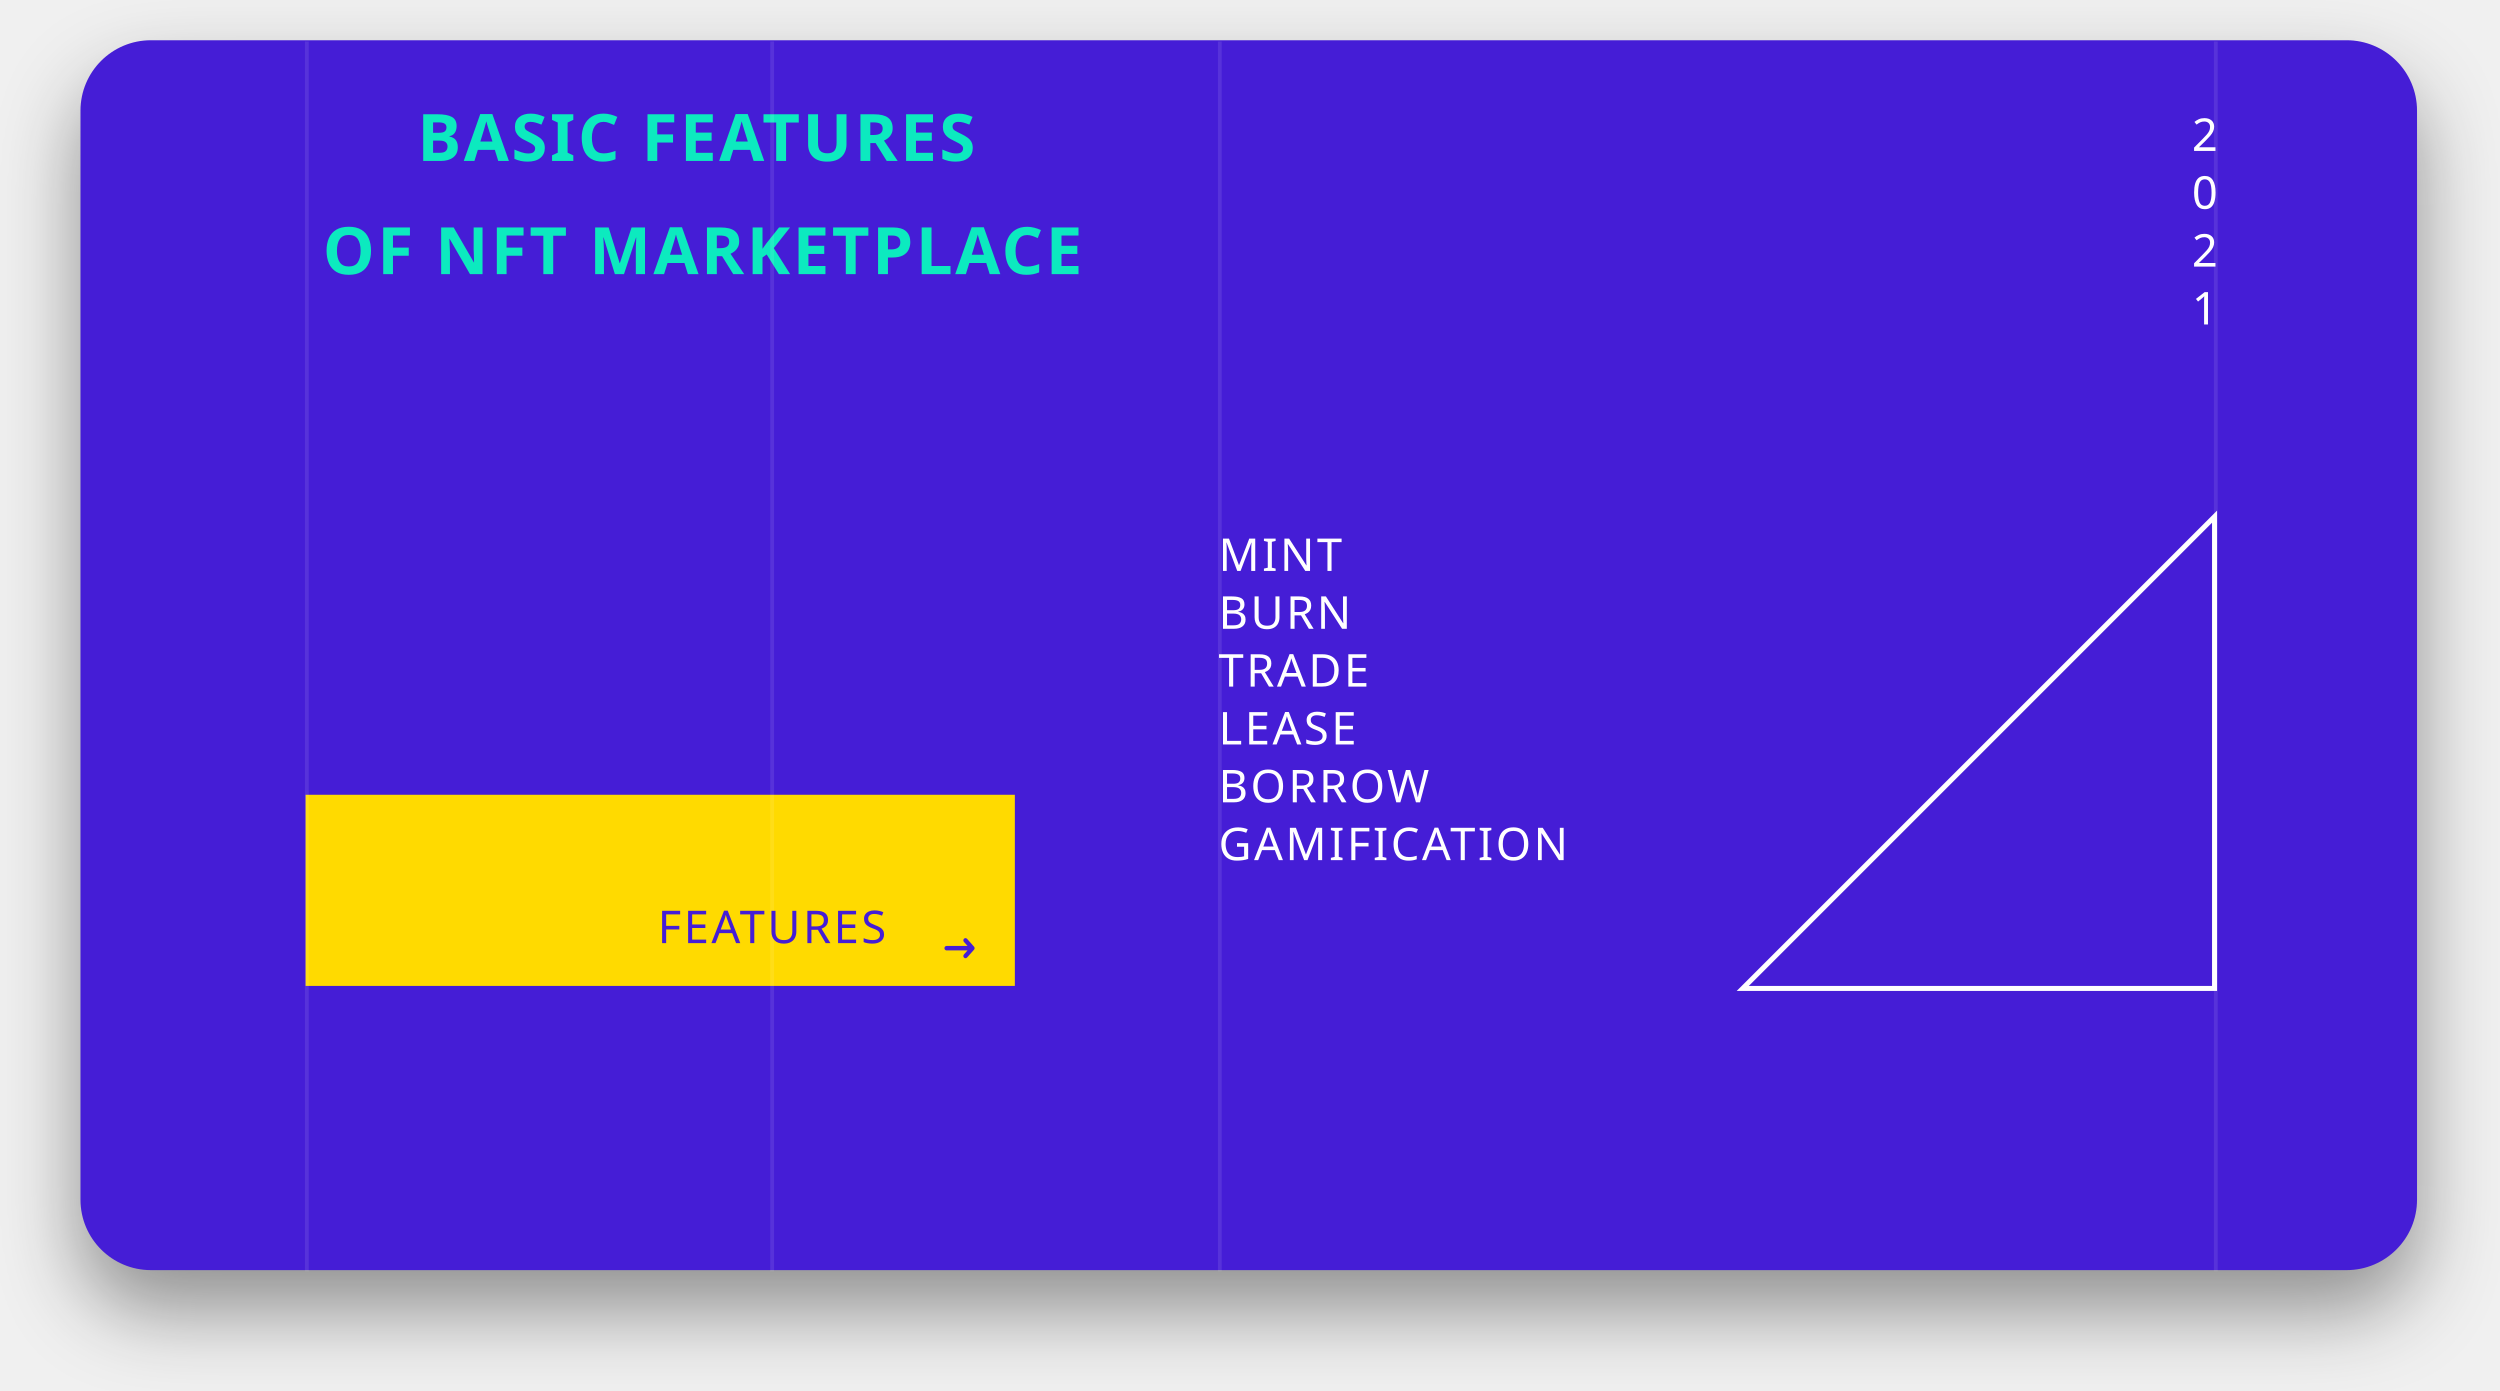
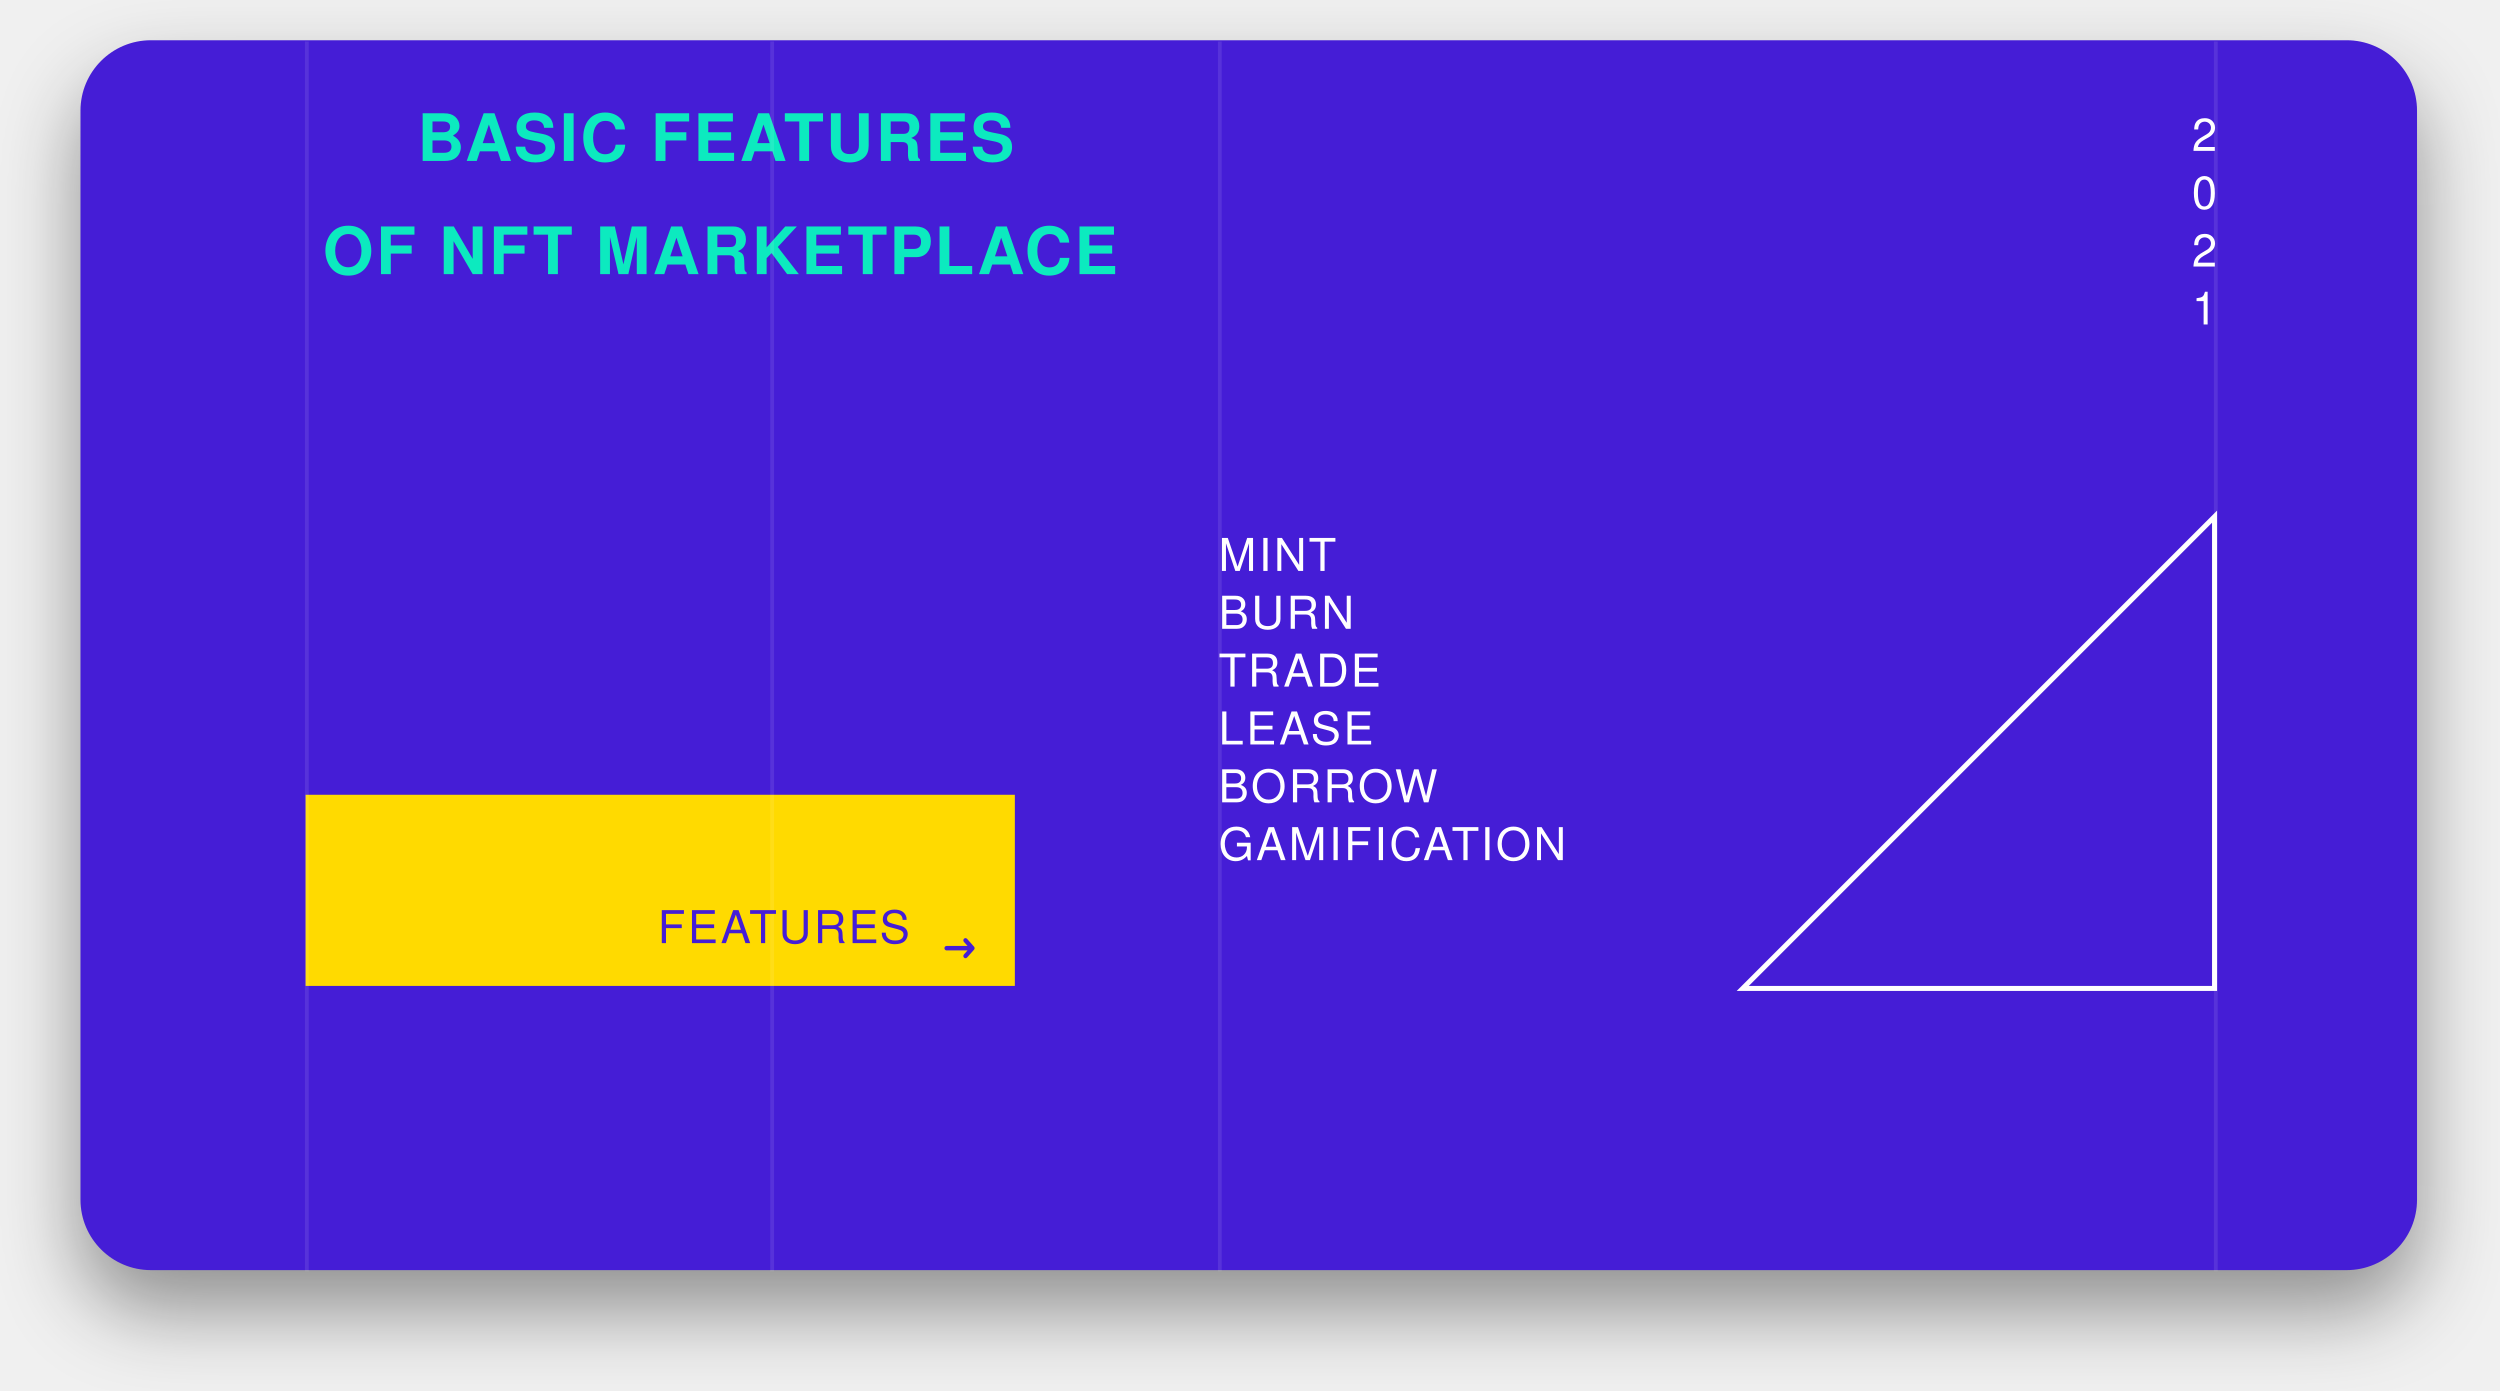
<svg xmlns="http://www.w3.org/2000/svg" xmlns:xlink="http://www.w3.org/1999/xlink" width="994" height="553">
  <defs>
    <filter x="-6%" y="-8.2%" width="112.1%" height="122.9%" filterUnits="objectBoundingBox" id="a">
      <feOffset dy="16" in="SourceAlpha" result="shadowOffsetOuter1" />
      <feGaussianBlur stdDeviation="16" in="shadowOffsetOuter1" result="shadowBlurOuter1" />
      <feColorMatrix values="0 0 0 0 0 0 0 0 0 0 0 0 0 0 0 0 0 0 0.401 0" in="shadowBlurOuter1" />
    </filter>
    <rect id="b" x="0" y="0" width="929.009" height="489" rx="28" />
  </defs>
  <g fill="none" fill-rule="evenodd">
    <g transform="translate(32 16)">
      <use fill="#000" filter="url(#a)" xlink:href="#b" />
      <use fill="#451DD6" xlink:href="#b" />
    </g>
-     <text font-family="NeueHaasDisplay-Bold, Neue Haas Grotesk Display Pro" font-size="26" font-weight="bold" letter-spacing="1" fill="#0CEABF" transform="translate(32 16)">
+     <text font-family="'Haas', Helvetica, sans-serif" font-size="26" font-weight="bold" letter-spacing="1" fill="#0CEABF" transform="translate(32 16)">
      <tspan x="133.924" y="48">BASIC FEATURES</tspan>
      <tspan x="96.33" y="93">OF NFT MARKETPLACE</tspan>
    </text>
-     <text font-family="NeueHaasDisplay-Mediu, Neue Haas Grotesk Display Pro" font-size="18" font-weight="500" letter-spacing="1" fill="#FFF" transform="translate(32 16)">
+     <text font-family="'Haas', Helvetica, sans-serif" font-size="18" font-weight="500" letter-spacing="1" fill="#FFF" transform="translate(32 16)">
      <tspan x="452.505" y="211">MINT</tspan>
      <tspan x="452.505" y="234">BURN</tspan>
      <tspan x="452.505" y="257">TRADE</tspan>
      <tspan x="452.505" y="280">LEASE</tspan>
      <tspan x="452.505" y="303">BORROW</tspan>
      <tspan x="452.505" y="326">GAMIFICATION</tspan>
    </text>
-     <text font-family="NeueHaasDisplay-Mediu, Neue Haas Grotesk Display Pro" font-size="18" font-weight="500" letter-spacing="1" fill="#FFF" transform="translate(32 16)">
+     <text font-family="'Haas', Helvetica, sans-serif" font-size="18" font-weight="500" letter-spacing="1" fill="#FFF" transform="translate(32 16)">
      <tspan x="839.505" y="44">2</tspan>
      <tspan x="839.505" y="67">0</tspan>
      <tspan x="839.505" y="90">2</tspan>
      <tspan x="839.505" y="113">1</tspan>
    </text>
    <path fill="#FFDA00" d="M121.505 316h282v76h-282z" />
    <path stroke="#FFF" stroke-width="1.5" opacity=".096" d="M485.005 16.5v489M122.005 16.5v489M307.005 16.5v489M881.005 16.5v489" />
-     <text font-family="NeueHaasDisplay-Mediu, Neue Haas Grotesk Display Pro" font-size="18" font-weight="500" letter-spacing="1" fill="#451DD6" transform="translate(32 16)">
+     <text font-family="'Haas', Helvetica, sans-serif" font-size="18" font-weight="500" letter-spacing="1" fill="#451DD6" transform="translate(32 16)">
      <tspan x="229.505" y="359">FEATURES</tspan>
    </text>
    <path d="m384.508 373.286 2.77 3.111a.913.913 0 0 1 0 1.206l-2.77 3.111a.836.836 0 0 1-1.211.05.912.912 0 0 1-.049-1.256l1.442-1.62h-8.328c-.474 0-.857-.397-.857-.888s.383-.889.857-.889h8.328l-1.442-1.62a.912.912 0 0 1 .049-1.255.836.836 0 0 1 1.211.05Z" fill="#451DD6" />
    <path d="M880.505 205.414V393H692.919l187.586-187.586Z" stroke="#FFF" stroke-width="2" />
  </g>
</svg>
